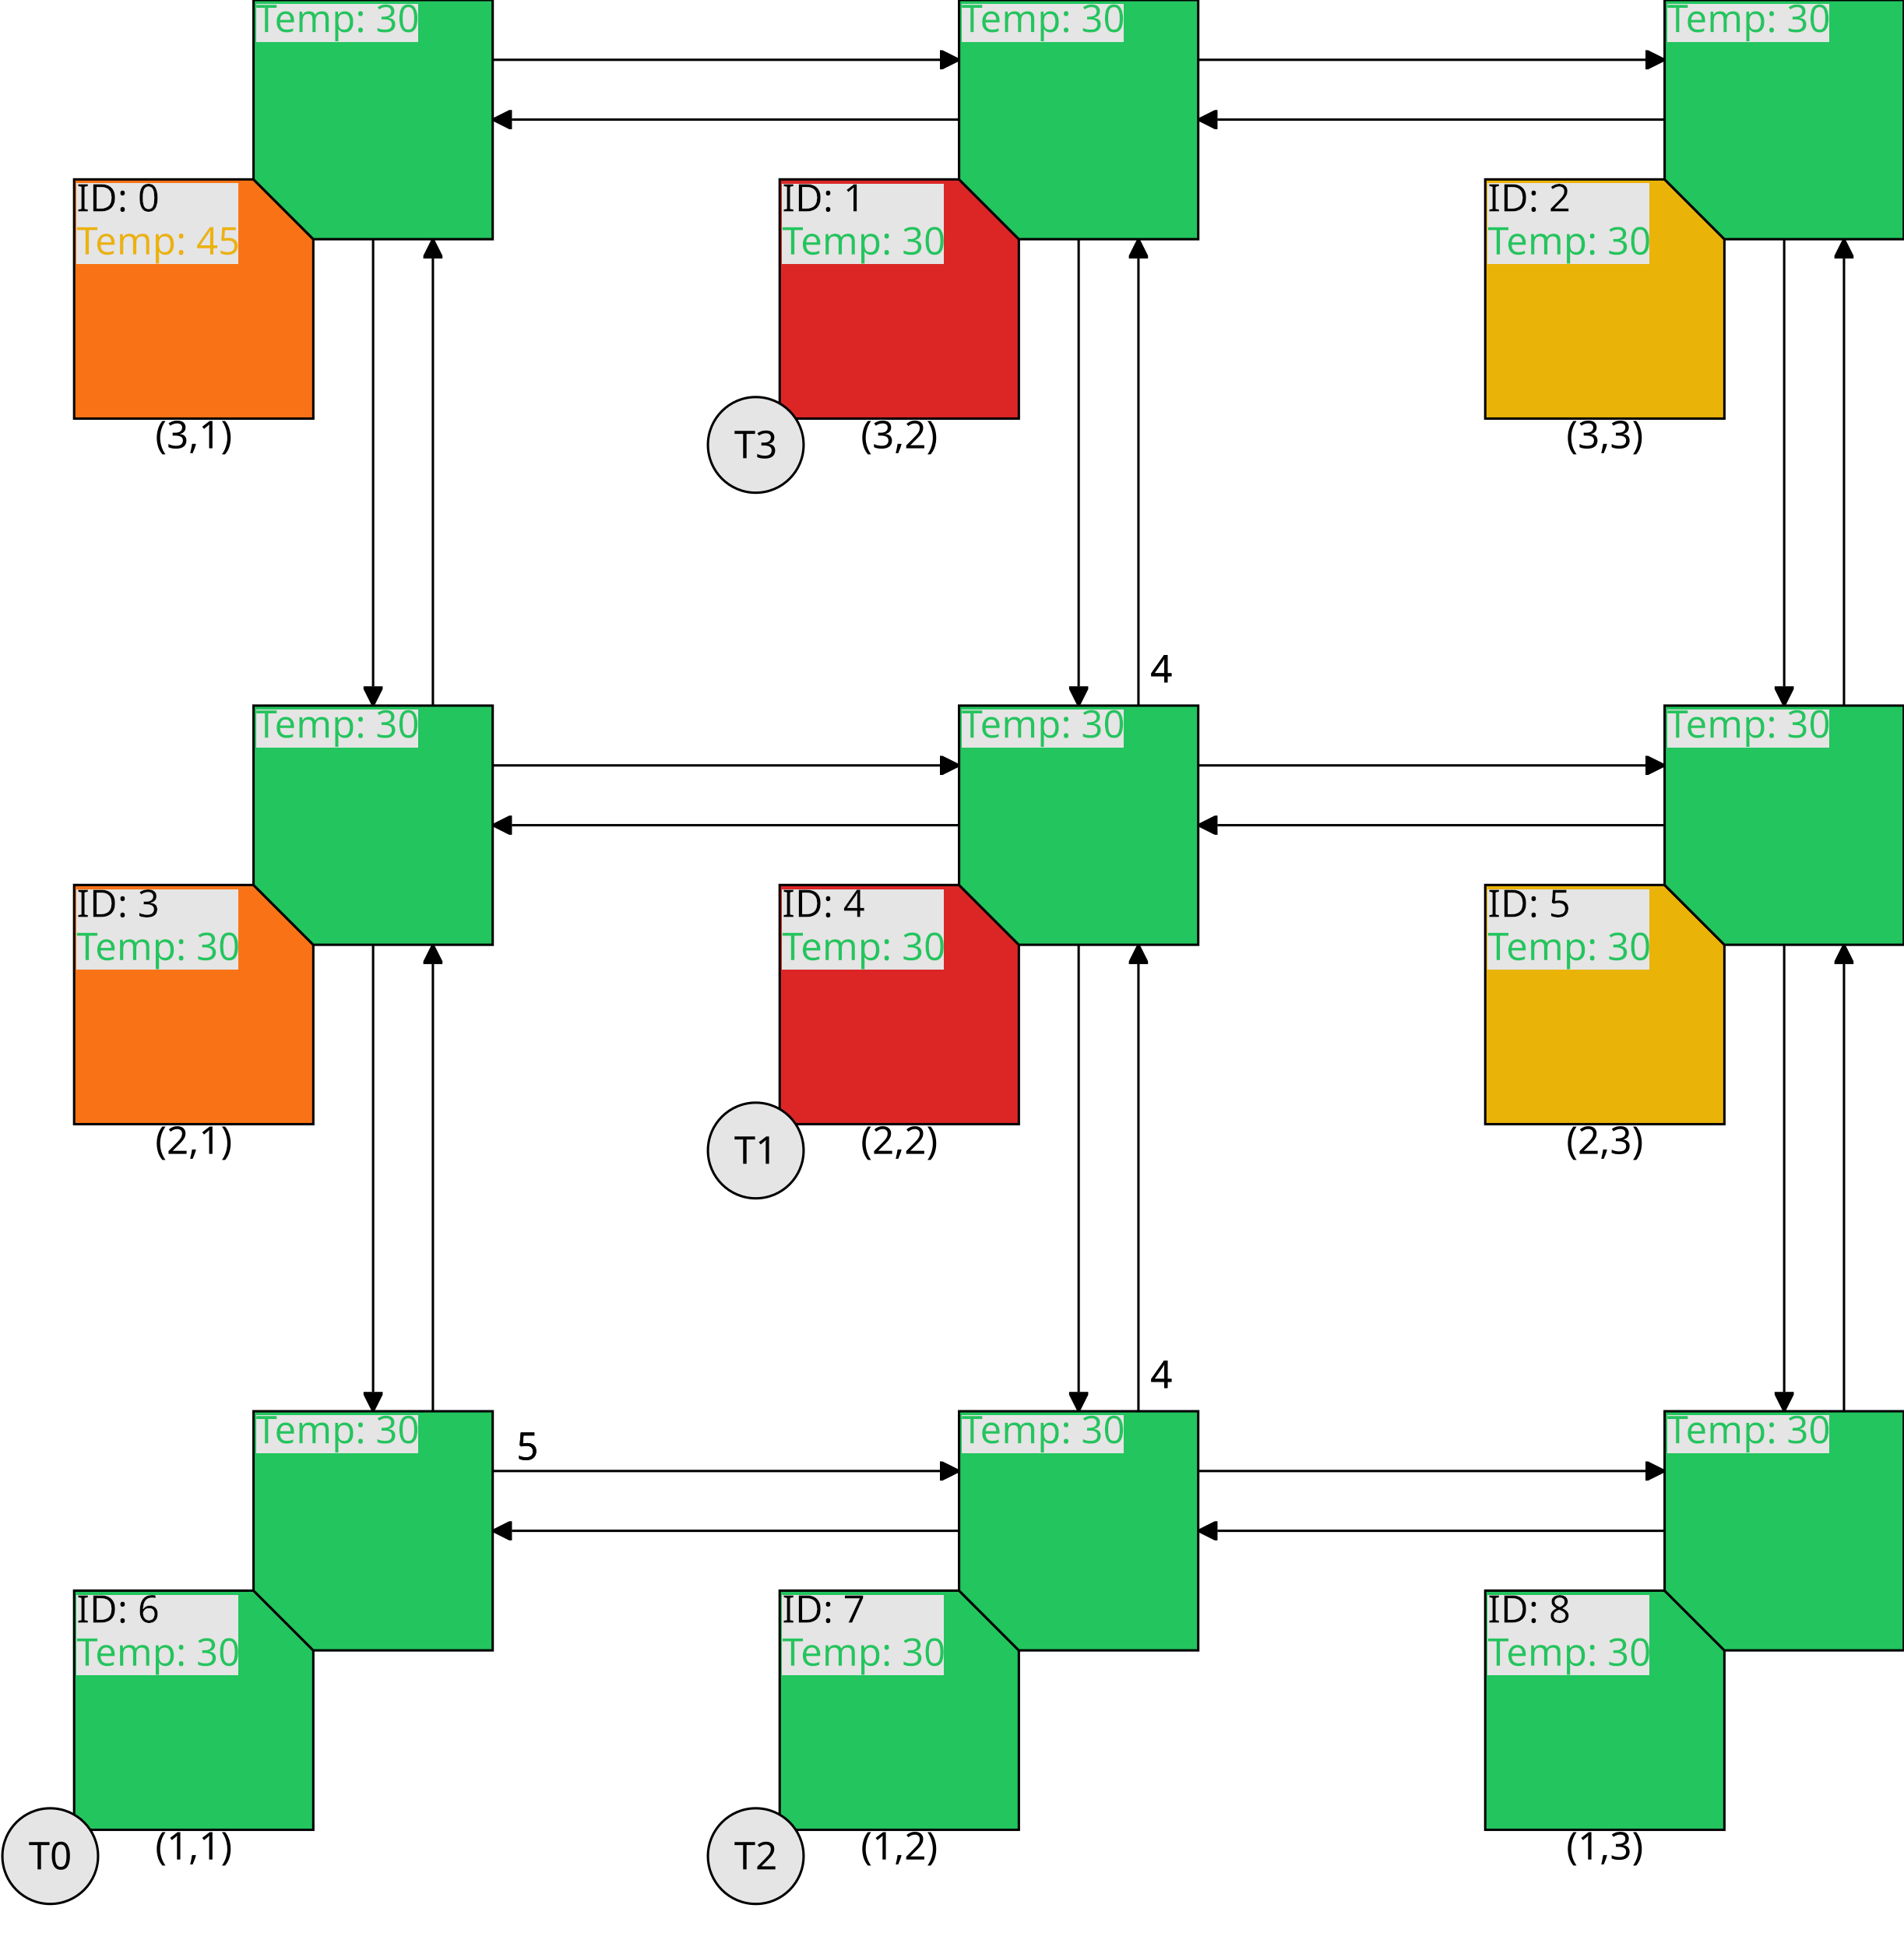
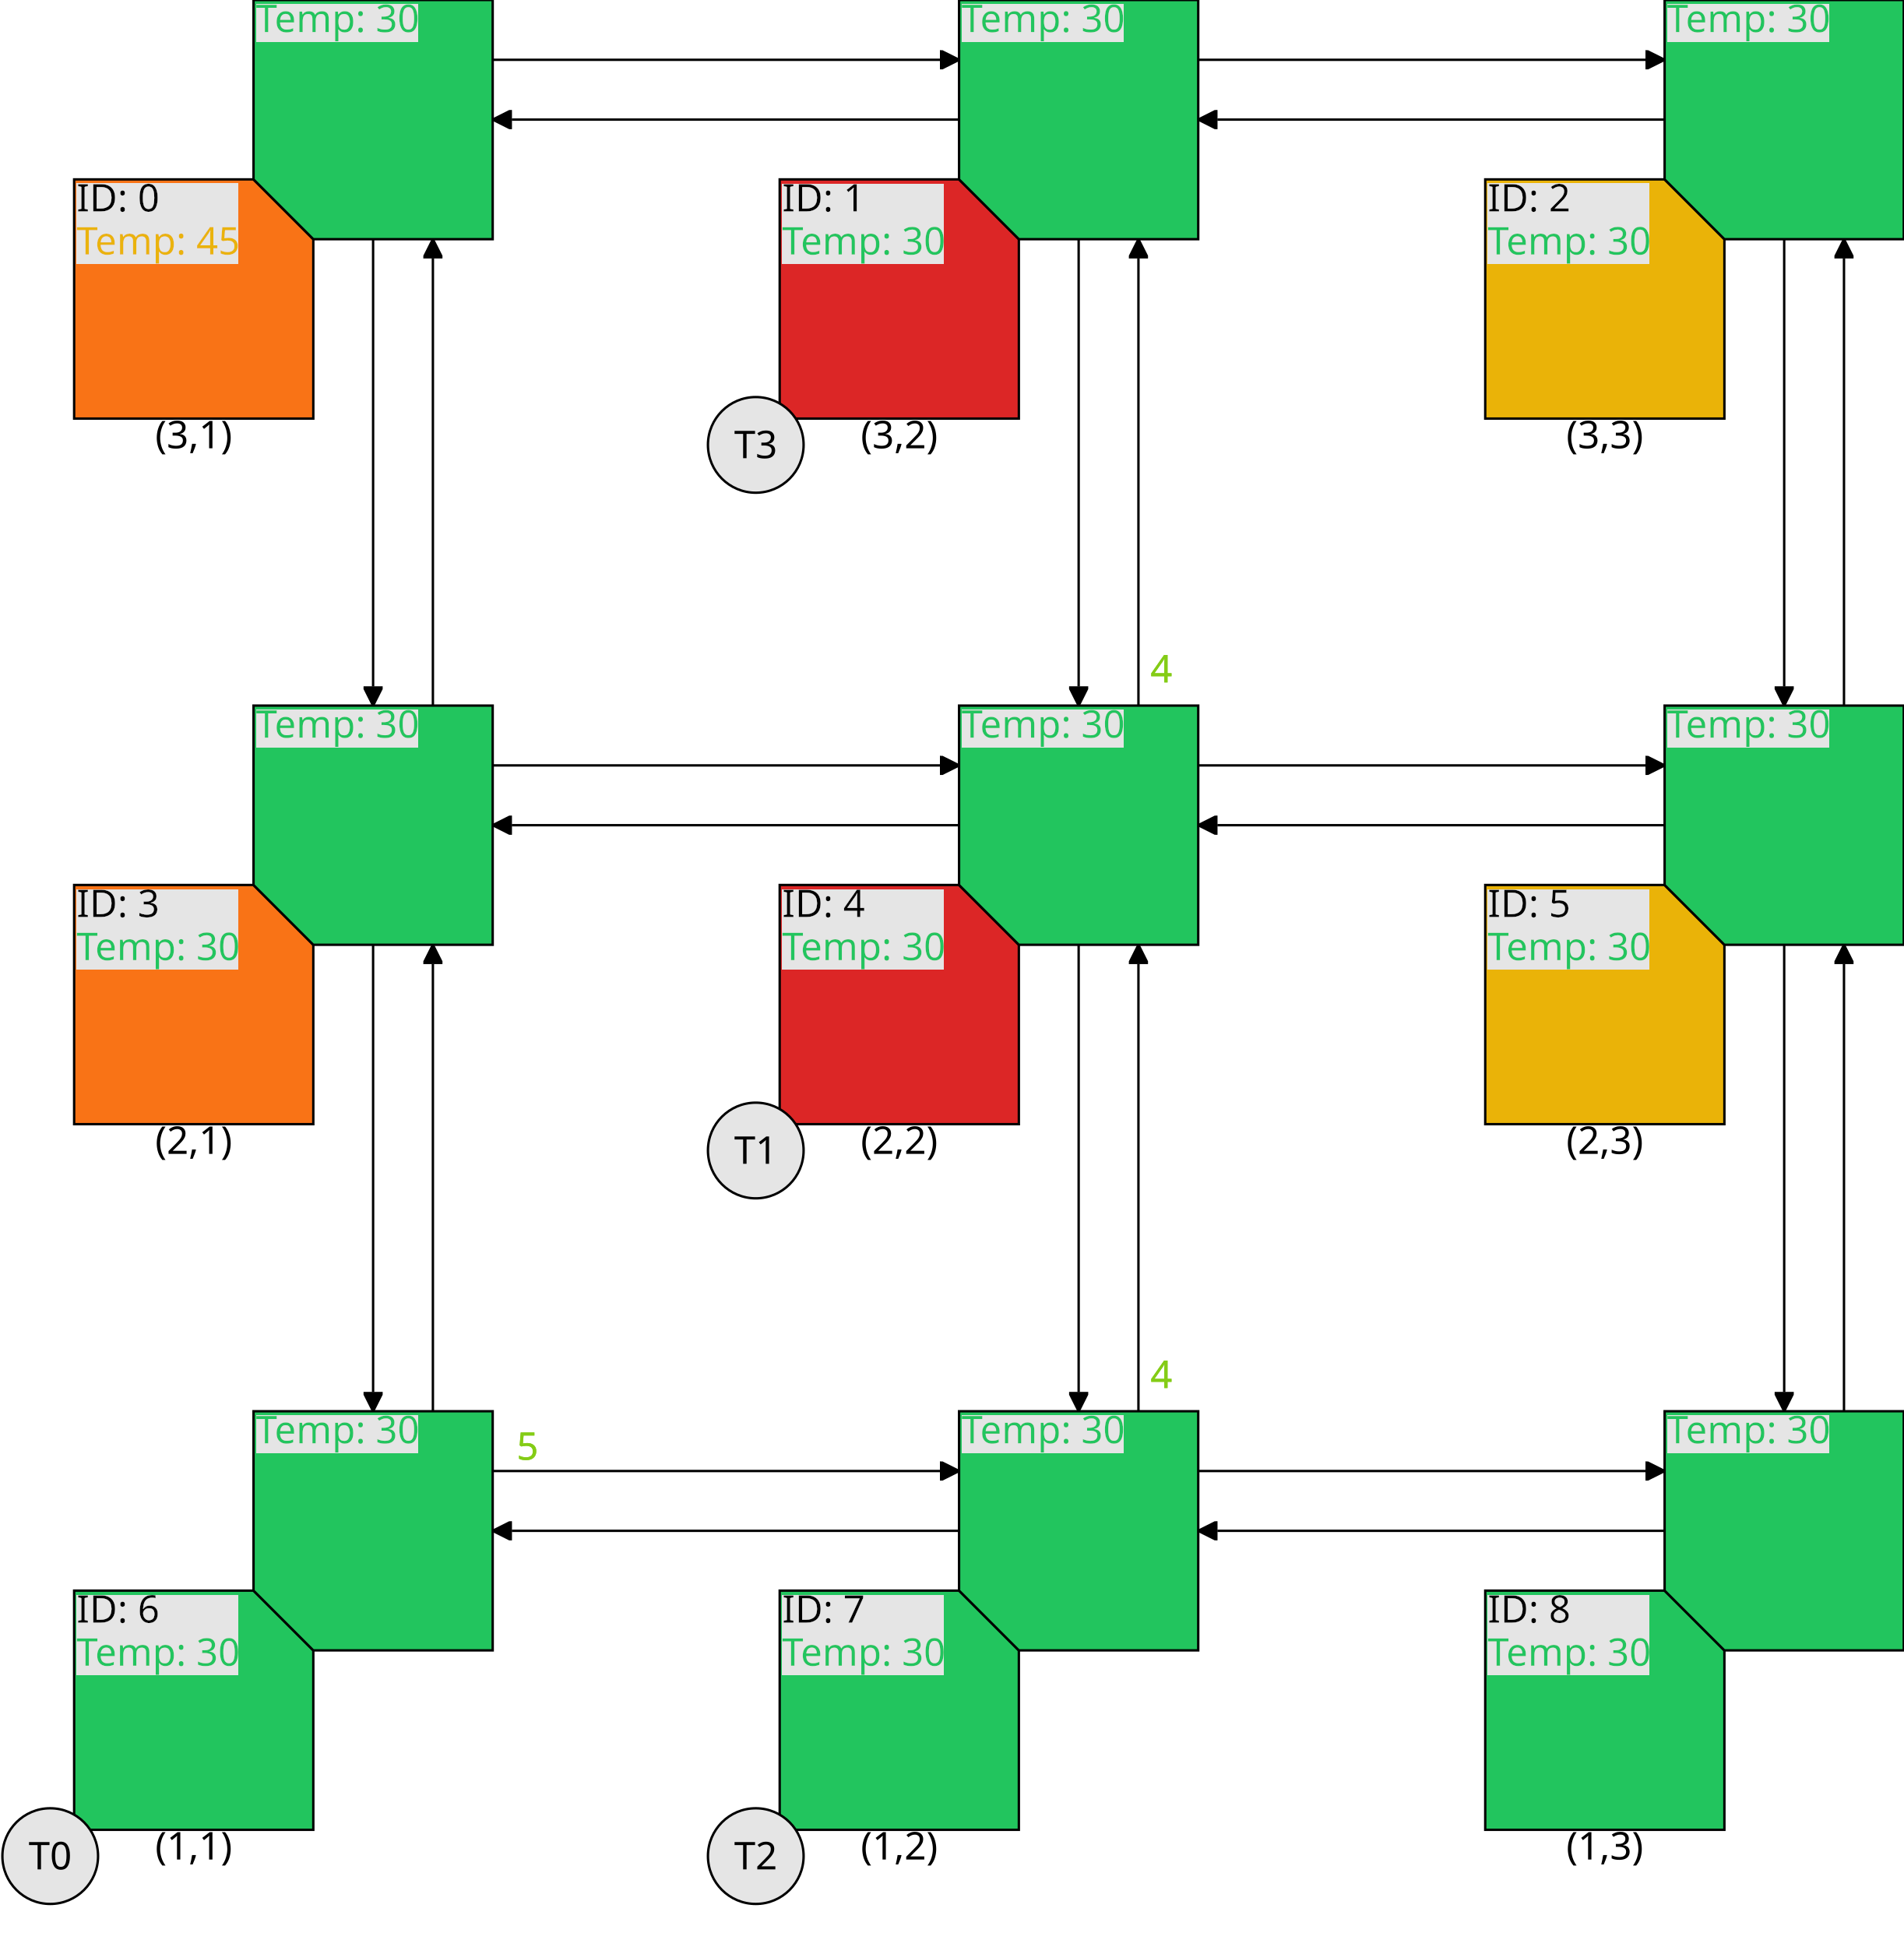
<svg xmlns="http://www.w3.org/2000/svg" preserveAspectRation="xMidYMid meet" class="w-full max-h-full" viewBox="0 0 796 814">
  <defs>
    <marker id="arrowHead" orient="auto" markerWidth="8" markerHeight="8" refY="4">
      <path d="M0,0 M0,0 V8 L8,4 Z" fill="black" fill-rule="evenodd" stroke="black" stroke-linecap="butt" stroke-width="1" />
    </marker>
    <filter x="0" y="0" width="1" height="1" id="textBackground">
      <feFlood flood-color="#e5e5e5" />
      <feComposite in="SourceGraphic" operator="or" />
    </filter>
  </defs>
  <style>.baseFill{fill: #e5e5e5;}
#c0 {fill: #f97316;}
#r0 {fill: #22c55e;}
#c1 {fill: #dc2626;}
#r1 {fill: #22c55e;}
#c2 {fill: #eab308;}
#r2 {fill: #22c55e;}
#c3 {fill: #f97316;}
#r3 {fill: #22c55e;}
#c4 {fill: #dc2626;}
#r4 {fill: #22c55e;}
#c5 {fill: #eab308;}
#r5 {fill: #22c55e;}
#c6 {fill: #22c55e;}
#r6 {fill: #22c55e;}
#c7 {fill: #22c55e;}
#r7 {fill: #22c55e;}
#c8 {fill: #22c55e;}
#r8 {fill: #22c55e;}</style>
  <g id="mainGroup">
    <g>
      <g id="0">
        <path id="c0" d="M31,75 l0,100 l100,0 l0,-75 l-25,-25 l-75,0 Z" class="baseFill" fill-rule="evenodd" stroke="black" stroke-linecap="butt" stroke-width="1" />
        <path id="r0" d="M106,75 l0,-75 l100,0 l0,100 l-75,0 Z" class="baseFill" fill-rule="evenodd" stroke="black" stroke-linecap="butt" stroke-width="1" />
      </g>
      <g id="1">
        <path id="c1" d="M326,75 l0,100 l100,0 l0,-75 l-25,-25 l-75,0 Z" class="baseFill" fill-rule="evenodd" stroke="black" stroke-linecap="butt" stroke-width="1" />
        <path id="r1" d="M401,75 l0,-75 l100,0 l0,100 l-75,0 Z" class="baseFill" fill-rule="evenodd" stroke="black" stroke-linecap="butt" stroke-width="1" />
        <g>
          <circle cx="316" cy="186" r="20" fill="#e5e5e5" stroke="black" stroke-width="1" />
          <text x="316" y="186" font-size="16px" font-family="Roboto Mono" text-anchor="middle" dominant-baseline="middle" fill="black">T3</text>
        </g>
      </g>
      <g id="2">
        <path id="c2" d="M621,75 l0,100 l100,0 l0,-75 l-25,-25 l-75,0 Z" class="baseFill" fill-rule="evenodd" stroke="black" stroke-linecap="butt" stroke-width="1" />
        <path id="r2" d="M696,75 l0,-75 l100,0 l0,100 l-75,0 Z" class="baseFill" fill-rule="evenodd" stroke="black" stroke-linecap="butt" stroke-width="1" />
      </g>
      <g id="3">
        <path id="c3" d="M31,370 l0,100 l100,0 l0,-75 l-25,-25 l-75,0 Z" class="baseFill" fill-rule="evenodd" stroke="black" stroke-linecap="butt" stroke-width="1" />
        <path id="r3" d="M106,370 l0,-75 l100,0 l0,100 l-75,0 Z" class="baseFill" fill-rule="evenodd" stroke="black" stroke-linecap="butt" stroke-width="1" />
      </g>
      <g id="4">
        <path id="c4" d="M326,370 l0,100 l100,0 l0,-75 l-25,-25 l-75,0 Z" class="baseFill" fill-rule="evenodd" stroke="black" stroke-linecap="butt" stroke-width="1" />
        <path id="r4" d="M401,370 l0,-75 l100,0 l0,100 l-75,0 Z" class="baseFill" fill-rule="evenodd" stroke="black" stroke-linecap="butt" stroke-width="1" />
        <g>
          <circle cx="316" cy="481" r="20" fill="#e5e5e5" stroke="black" stroke-width="1" />
          <text x="316" y="481" font-size="16px" font-family="Roboto Mono" text-anchor="middle" dominant-baseline="middle" fill="black">T1</text>
        </g>
      </g>
      <g id="5">
        <path id="c5" d="M621,370 l0,100 l100,0 l0,-75 l-25,-25 l-75,0 Z" class="baseFill" fill-rule="evenodd" stroke="black" stroke-linecap="butt" stroke-width="1" />
        <path id="r5" d="M696,370 l0,-75 l100,0 l0,100 l-75,0 Z" class="baseFill" fill-rule="evenodd" stroke="black" stroke-linecap="butt" stroke-width="1" />
      </g>
      <g id="6">
        <path id="c6" d="M31,665 l0,100 l100,0 l0,-75 l-25,-25 l-75,0 Z" class="baseFill" fill-rule="evenodd" stroke="black" stroke-linecap="butt" stroke-width="1" />
        <path id="r6" d="M106,665 l0,-75 l100,0 l0,100 l-75,0 Z" class="baseFill" fill-rule="evenodd" stroke="black" stroke-linecap="butt" stroke-width="1" />
        <g>
          <circle cx="21" cy="776" r="20" fill="#e5e5e5" stroke="black" stroke-width="1" />
          <text x="21" y="776" font-size="16px" font-family="Roboto Mono" text-anchor="middle" dominant-baseline="middle" fill="black">T0</text>
        </g>
      </g>
      <g id="7">
        <path id="c7" d="M326,665 l0,100 l100,0 l0,-75 l-25,-25 l-75,0 Z" class="baseFill" fill-rule="evenodd" stroke="black" stroke-linecap="butt" stroke-width="1" />
        <path id="r7" d="M401,665 l0,-75 l100,0 l0,100 l-75,0 Z" class="baseFill" fill-rule="evenodd" stroke="black" stroke-linecap="butt" stroke-width="1" />
        <g>
          <circle cx="316" cy="776" r="20" fill="#e5e5e5" stroke="black" stroke-width="1" />
          <text x="316" y="776" font-size="16px" font-family="Roboto Mono" text-anchor="middle" dominant-baseline="middle" fill="black">T2</text>
        </g>
      </g>
      <g id="8">
        <path id="c8" d="M621,665 l0,100 l100,0 l0,-75 l-25,-25 l-75,0 Z" class="baseFill" fill-rule="evenodd" stroke="black" stroke-linecap="butt" stroke-width="1" />
        <path id="r8" d="M696,665 l0,-75 l100,0 l0,100 l-75,0 Z" class="baseFill" fill-rule="evenodd" stroke="black" stroke-linecap="butt" stroke-width="1" />
      </g>
    </g>
    <g>
      <path id="0-1" d="M206,25 h187" fill-rule="evenodd" stroke="black" stroke-linecap="butt" stroke-width="1" marker-end="url(#arrowHead)" />
      <path id="0-3" d="M156,100 v187" fill-rule="evenodd" stroke="black" stroke-linecap="butt" stroke-width="1" marker-end="url(#arrowHead)" />
      <path id="1-0" d="M401,50 h-187" fill-rule="evenodd" stroke="black" stroke-linecap="butt" stroke-width="1" marker-end="url(#arrowHead)" />
      <path id="1-2" d="M501,25 h187" fill-rule="evenodd" stroke="black" stroke-linecap="butt" stroke-width="1" marker-end="url(#arrowHead)" />
      <path id="1-4" d="M451,100 v187" fill-rule="evenodd" stroke="black" stroke-linecap="butt" stroke-width="1" marker-end="url(#arrowHead)" />
      <path id="2-1" d="M696,50 h-187" fill-rule="evenodd" stroke="black" stroke-linecap="butt" stroke-width="1" marker-end="url(#arrowHead)" />
      <path id="2-5" d="M746,100 v187" fill-rule="evenodd" stroke="black" stroke-linecap="butt" stroke-width="1" marker-end="url(#arrowHead)" />
      <path id="3-0" d="M181,295 v-187" fill-rule="evenodd" stroke="black" stroke-linecap="butt" stroke-width="1" marker-end="url(#arrowHead)" />
      <path id="3-4" d="M206,320 h187" fill-rule="evenodd" stroke="black" stroke-linecap="butt" stroke-width="1" marker-end="url(#arrowHead)" />
      <path id="3-6" d="M156,395 v187" fill-rule="evenodd" stroke="black" stroke-linecap="butt" stroke-width="1" marker-end="url(#arrowHead)" />
      <path id="4-1" d="M476,295 v-187" fill-rule="evenodd" stroke="black" stroke-linecap="butt" stroke-width="1" marker-end="url(#arrowHead)" />
      <path id="4-3" d="M401,345 h-187" fill-rule="evenodd" stroke="black" stroke-linecap="butt" stroke-width="1" marker-end="url(#arrowHead)" />
      <path id="4-5" d="M501,320 h187" fill-rule="evenodd" stroke="black" stroke-linecap="butt" stroke-width="1" marker-end="url(#arrowHead)" />
      <path id="4-7" d="M451,395 v187" fill-rule="evenodd" stroke="black" stroke-linecap="butt" stroke-width="1" marker-end="url(#arrowHead)" />
      <path id="5-2" d="M771,295 v-187" fill-rule="evenodd" stroke="black" stroke-linecap="butt" stroke-width="1" marker-end="url(#arrowHead)" />
      <path id="5-4" d="M696,345 h-187" fill-rule="evenodd" stroke="black" stroke-linecap="butt" stroke-width="1" marker-end="url(#arrowHead)" />
      <path id="5-8" d="M746,395 v187" fill-rule="evenodd" stroke="black" stroke-linecap="butt" stroke-width="1" marker-end="url(#arrowHead)" />
      <path id="6-3" d="M181,590 v-187" fill-rule="evenodd" stroke="black" stroke-linecap="butt" stroke-width="1" marker-end="url(#arrowHead)" />
      <path id="6-7" d="M206,615 h187" fill-rule="evenodd" stroke="black" stroke-linecap="butt" stroke-width="1" marker-end="url(#arrowHead)" />
      <path id="7-4" d="M476,590 v-187" fill-rule="evenodd" stroke="black" stroke-linecap="butt" stroke-width="1" marker-end="url(#arrowHead)" />
      <path id="7-6" d="M401,640 h-187" fill-rule="evenodd" stroke="black" stroke-linecap="butt" stroke-width="1" marker-end="url(#arrowHead)" />
      <path id="7-8" d="M501,615 h187" fill-rule="evenodd" stroke="black" stroke-linecap="butt" stroke-width="1" marker-end="url(#arrowHead)" />
      <path id="8-5" d="M771,590 v-187" fill-rule="evenodd" stroke="black" stroke-linecap="butt" stroke-width="1" marker-end="url(#arrowHead)" />
      <path id="8-7" d="M696,640 h-187" fill-rule="evenodd" stroke="black" stroke-linecap="butt" stroke-width="1" marker-end="url(#arrowHead)" />
    </g>
    <g id="information">
      <g>
        <g filter="url(#textBackground)" clip-path="path('m0,0 l0,100 l98,0 l0,-75 l-25,-25 l-75,0 Z')">
          <text x="32" y="76" font-size="16px" font-family="Roboto Mono" text-anchor="start" dominant-baseline="text-before-edge" fill="black">ID: 0</text>
          <text x="32" y="94" font-size="16px" font-family="Roboto Mono" text-anchor="start" dominant-baseline="text-before-edge" fill="#eab308">Temp: 45</text>
        </g>
        <g filter="url(#textBackground)" clip-path="path('m0,0 l0,74 l25,25 l73,0 l0,-100 Z')">
          <text x="107" y="1" font-size="16px" font-family="Roboto Mono" text-anchor="start" dominant-baseline="text-before-edge" fill="#22c55e">Temp: 30</text>
        </g>
        <text x="81" y="175" font-size="16px" font-family="Roboto Mono" text-anchor="middle" dominant-baseline="text-before-edge" fill="black">(3,1)</text>
      </g>
      <g>
        <g filter="url(#textBackground)" clip-path="path('m0,0 l0,100 l98,0 l0,-75 l-25,-25 l-75,0 Z')">
          <text x="327" y="76" font-size="16px" font-family="Roboto Mono" text-anchor="start" dominant-baseline="text-before-edge" fill="black">ID: 1</text>
          <text x="327" y="94" font-size="16px" font-family="Roboto Mono" text-anchor="start" dominant-baseline="text-before-edge" fill="#22c55e">Temp: 30</text>
        </g>
        <g filter="url(#textBackground)" clip-path="path('m0,0 l0,74 l25,25 l73,0 l0,-100 Z')">
          <text x="402" y="1" font-size="16px" font-family="Roboto Mono" text-anchor="start" dominant-baseline="text-before-edge" fill="#22c55e">Temp: 30</text>
        </g>
        <text x="376" y="175" font-size="16px" font-family="Roboto Mono" text-anchor="middle" dominant-baseline="text-before-edge" fill="black">(3,2)</text>
      </g>
      <g>
        <g filter="url(#textBackground)" clip-path="path('m0,0 l0,100 l98,0 l0,-75 l-25,-25 l-75,0 Z')">
          <text x="622" y="76" font-size="16px" font-family="Roboto Mono" text-anchor="start" dominant-baseline="text-before-edge" fill="black">ID: 2</text>
          <text x="622" y="94" font-size="16px" font-family="Roboto Mono" text-anchor="start" dominant-baseline="text-before-edge" fill="#22c55e">Temp: 30</text>
        </g>
        <g filter="url(#textBackground)" clip-path="path('m0,0 l0,74 l25,25 l73,0 l0,-100 Z')">
          <text x="697" y="1" font-size="16px" font-family="Roboto Mono" text-anchor="start" dominant-baseline="text-before-edge" fill="#22c55e">Temp: 30</text>
        </g>
        <text x="671" y="175" font-size="16px" font-family="Roboto Mono" text-anchor="middle" dominant-baseline="text-before-edge" fill="black">(3,3)</text>
      </g>
      <g>
        <g filter="url(#textBackground)" clip-path="path('m0,0 l0,100 l98,0 l0,-75 l-25,-25 l-75,0 Z')">
          <text x="32" y="371" font-size="16px" font-family="Roboto Mono" text-anchor="start" dominant-baseline="text-before-edge" fill="black">ID: 3</text>
          <text x="32" y="389" font-size="16px" font-family="Roboto Mono" text-anchor="start" dominant-baseline="text-before-edge" fill="#22c55e">Temp: 30</text>
        </g>
        <g filter="url(#textBackground)" clip-path="path('m0,0 l0,74 l25,25 l73,0 l0,-100 Z')">
          <text x="107" y="296" font-size="16px" font-family="Roboto Mono" text-anchor="start" dominant-baseline="text-before-edge" fill="#22c55e">Temp: 30</text>
        </g>
        <text x="81" y="470" font-size="16px" font-family="Roboto Mono" text-anchor="middle" dominant-baseline="text-before-edge" fill="black">(2,1)</text>
      </g>
      <g>
        <g filter="url(#textBackground)" clip-path="path('m0,0 l0,100 l98,0 l0,-75 l-25,-25 l-75,0 Z')">
          <text x="327" y="371" font-size="16px" font-family="Roboto Mono" text-anchor="start" dominant-baseline="text-before-edge" fill="black">ID: 4</text>
          <text x="327" y="389" font-size="16px" font-family="Roboto Mono" text-anchor="start" dominant-baseline="text-before-edge" fill="#22c55e">Temp: 30</text>
        </g>
        <g filter="url(#textBackground)" clip-path="path('m0,0 l0,74 l25,25 l73,0 l0,-100 Z')">
          <text x="402" y="296" font-size="16px" font-family="Roboto Mono" text-anchor="start" dominant-baseline="text-before-edge" fill="#22c55e">Temp: 30</text>
        </g>
        <text x="376" y="470" font-size="16px" font-family="Roboto Mono" text-anchor="middle" dominant-baseline="text-before-edge" fill="black">(2,2)</text>
-         <text x="481" y="290" font-size="16px" font-family="Roboto Mono" text-anchor="start" dominant-baseline="text-after-edge" fill="black">4</text>
-         <text x="481" y="290" font-size="16px" font-family="Roboto Mono" text-anchor="start" dominant-baseline="text-after-edge" fill="black">4</text>
+         <text x="481" y="290" font-size="16px" font-family="Roboto Mono" text-anchor="start" dominant-baseline="text-after-edge" fill="#84cc16">4</text>
+         <text x="481" y="290" font-size="16px" font-family="Roboto Mono" text-anchor="start" dominant-baseline="text-after-edge" fill="#84cc16">4</text>
      </g>
      <g>
        <g filter="url(#textBackground)" clip-path="path('m0,0 l0,100 l98,0 l0,-75 l-25,-25 l-75,0 Z')">
          <text x="622" y="371" font-size="16px" font-family="Roboto Mono" text-anchor="start" dominant-baseline="text-before-edge" fill="black">ID: 5</text>
          <text x="622" y="389" font-size="16px" font-family="Roboto Mono" text-anchor="start" dominant-baseline="text-before-edge" fill="#22c55e">Temp: 30</text>
        </g>
        <g filter="url(#textBackground)" clip-path="path('m0,0 l0,74 l25,25 l73,0 l0,-100 Z')">
          <text x="697" y="296" font-size="16px" font-family="Roboto Mono" text-anchor="start" dominant-baseline="text-before-edge" fill="#22c55e">Temp: 30</text>
        </g>
        <text x="671" y="470" font-size="16px" font-family="Roboto Mono" text-anchor="middle" dominant-baseline="text-before-edge" fill="black">(2,3)</text>
      </g>
      <g>
        <g filter="url(#textBackground)" clip-path="path('m0,0 l0,100 l98,0 l0,-75 l-25,-25 l-75,0 Z')">
          <text x="32" y="666" font-size="16px" font-family="Roboto Mono" text-anchor="start" dominant-baseline="text-before-edge" fill="black">ID: 6</text>
          <text x="32" y="684" font-size="16px" font-family="Roboto Mono" text-anchor="start" dominant-baseline="text-before-edge" fill="#22c55e">Temp: 30</text>
        </g>
        <g filter="url(#textBackground)" clip-path="path('m0,0 l0,74 l25,25 l73,0 l0,-100 Z')">
          <text x="107" y="591" font-size="16px" font-family="Roboto Mono" text-anchor="start" dominant-baseline="text-before-edge" fill="#22c55e">Temp: 30</text>
        </g>
        <text x="81" y="765" font-size="16px" font-family="Roboto Mono" text-anchor="middle" dominant-baseline="text-before-edge" fill="black">(1,1)</text>
-         <text x="216" y="615" font-size="16px" font-family="Roboto Mono" text-anchor="start" dominant-baseline="text-after-edge" fill="black">5</text>
-         <text x="216" y="615" font-size="16px" font-family="Roboto Mono" text-anchor="start" dominant-baseline="text-after-edge" fill="black">5</text>
+         <text x="216" y="615" font-size="16px" font-family="Roboto Mono" text-anchor="start" dominant-baseline="text-after-edge" fill="#84cc16">5</text>
+         <text x="216" y="615" font-size="16px" font-family="Roboto Mono" text-anchor="start" dominant-baseline="text-after-edge" fill="#84cc16">5</text>
      </g>
      <g>
        <g filter="url(#textBackground)" clip-path="path('m0,0 l0,100 l98,0 l0,-75 l-25,-25 l-75,0 Z')">
          <text x="327" y="666" font-size="16px" font-family="Roboto Mono" text-anchor="start" dominant-baseline="text-before-edge" fill="black">ID: 7</text>
          <text x="327" y="684" font-size="16px" font-family="Roboto Mono" text-anchor="start" dominant-baseline="text-before-edge" fill="#22c55e">Temp: 30</text>
        </g>
        <g filter="url(#textBackground)" clip-path="path('m0,0 l0,74 l25,25 l73,0 l0,-100 Z')">
          <text x="402" y="591" font-size="16px" font-family="Roboto Mono" text-anchor="start" dominant-baseline="text-before-edge" fill="#22c55e">Temp: 30</text>
        </g>
        <text x="376" y="765" font-size="16px" font-family="Roboto Mono" text-anchor="middle" dominant-baseline="text-before-edge" fill="black">(1,2)</text>
-         <text x="481" y="585" font-size="16px" font-family="Roboto Mono" text-anchor="start" dominant-baseline="text-after-edge" fill="black">4</text>
-         <text x="481" y="585" font-size="16px" font-family="Roboto Mono" text-anchor="start" dominant-baseline="text-after-edge" fill="black">4</text>
+         <text x="481" y="585" font-size="16px" font-family="Roboto Mono" text-anchor="start" dominant-baseline="text-after-edge" fill="#84cc16">4</text>
+         <text x="481" y="585" font-size="16px" font-family="Roboto Mono" text-anchor="start" dominant-baseline="text-after-edge" fill="#84cc16">4</text>
      </g>
      <g>
        <g filter="url(#textBackground)" clip-path="path('m0,0 l0,100 l98,0 l0,-75 l-25,-25 l-75,0 Z')">
          <text x="622" y="666" font-size="16px" font-family="Roboto Mono" text-anchor="start" dominant-baseline="text-before-edge" fill="black">ID: 8</text>
          <text x="622" y="684" font-size="16px" font-family="Roboto Mono" text-anchor="start" dominant-baseline="text-before-edge" fill="#22c55e">Temp: 30</text>
        </g>
        <g filter="url(#textBackground)" clip-path="path('m0,0 l0,74 l25,25 l73,0 l0,-100 Z')">
          <text x="697" y="591" font-size="16px" font-family="Roboto Mono" text-anchor="start" dominant-baseline="text-before-edge" fill="#22c55e">Temp: 30</text>
        </g>
        <text x="671" y="765" font-size="16px" font-family="Roboto Mono" text-anchor="middle" dominant-baseline="text-before-edge" fill="black">(1,3)</text>
      </g>
    </g>
  </g>
  <rect width="100%" height="100%" fill="none" stroke="#ff0000" stroke-width="1" opacity="0" />
</svg>
